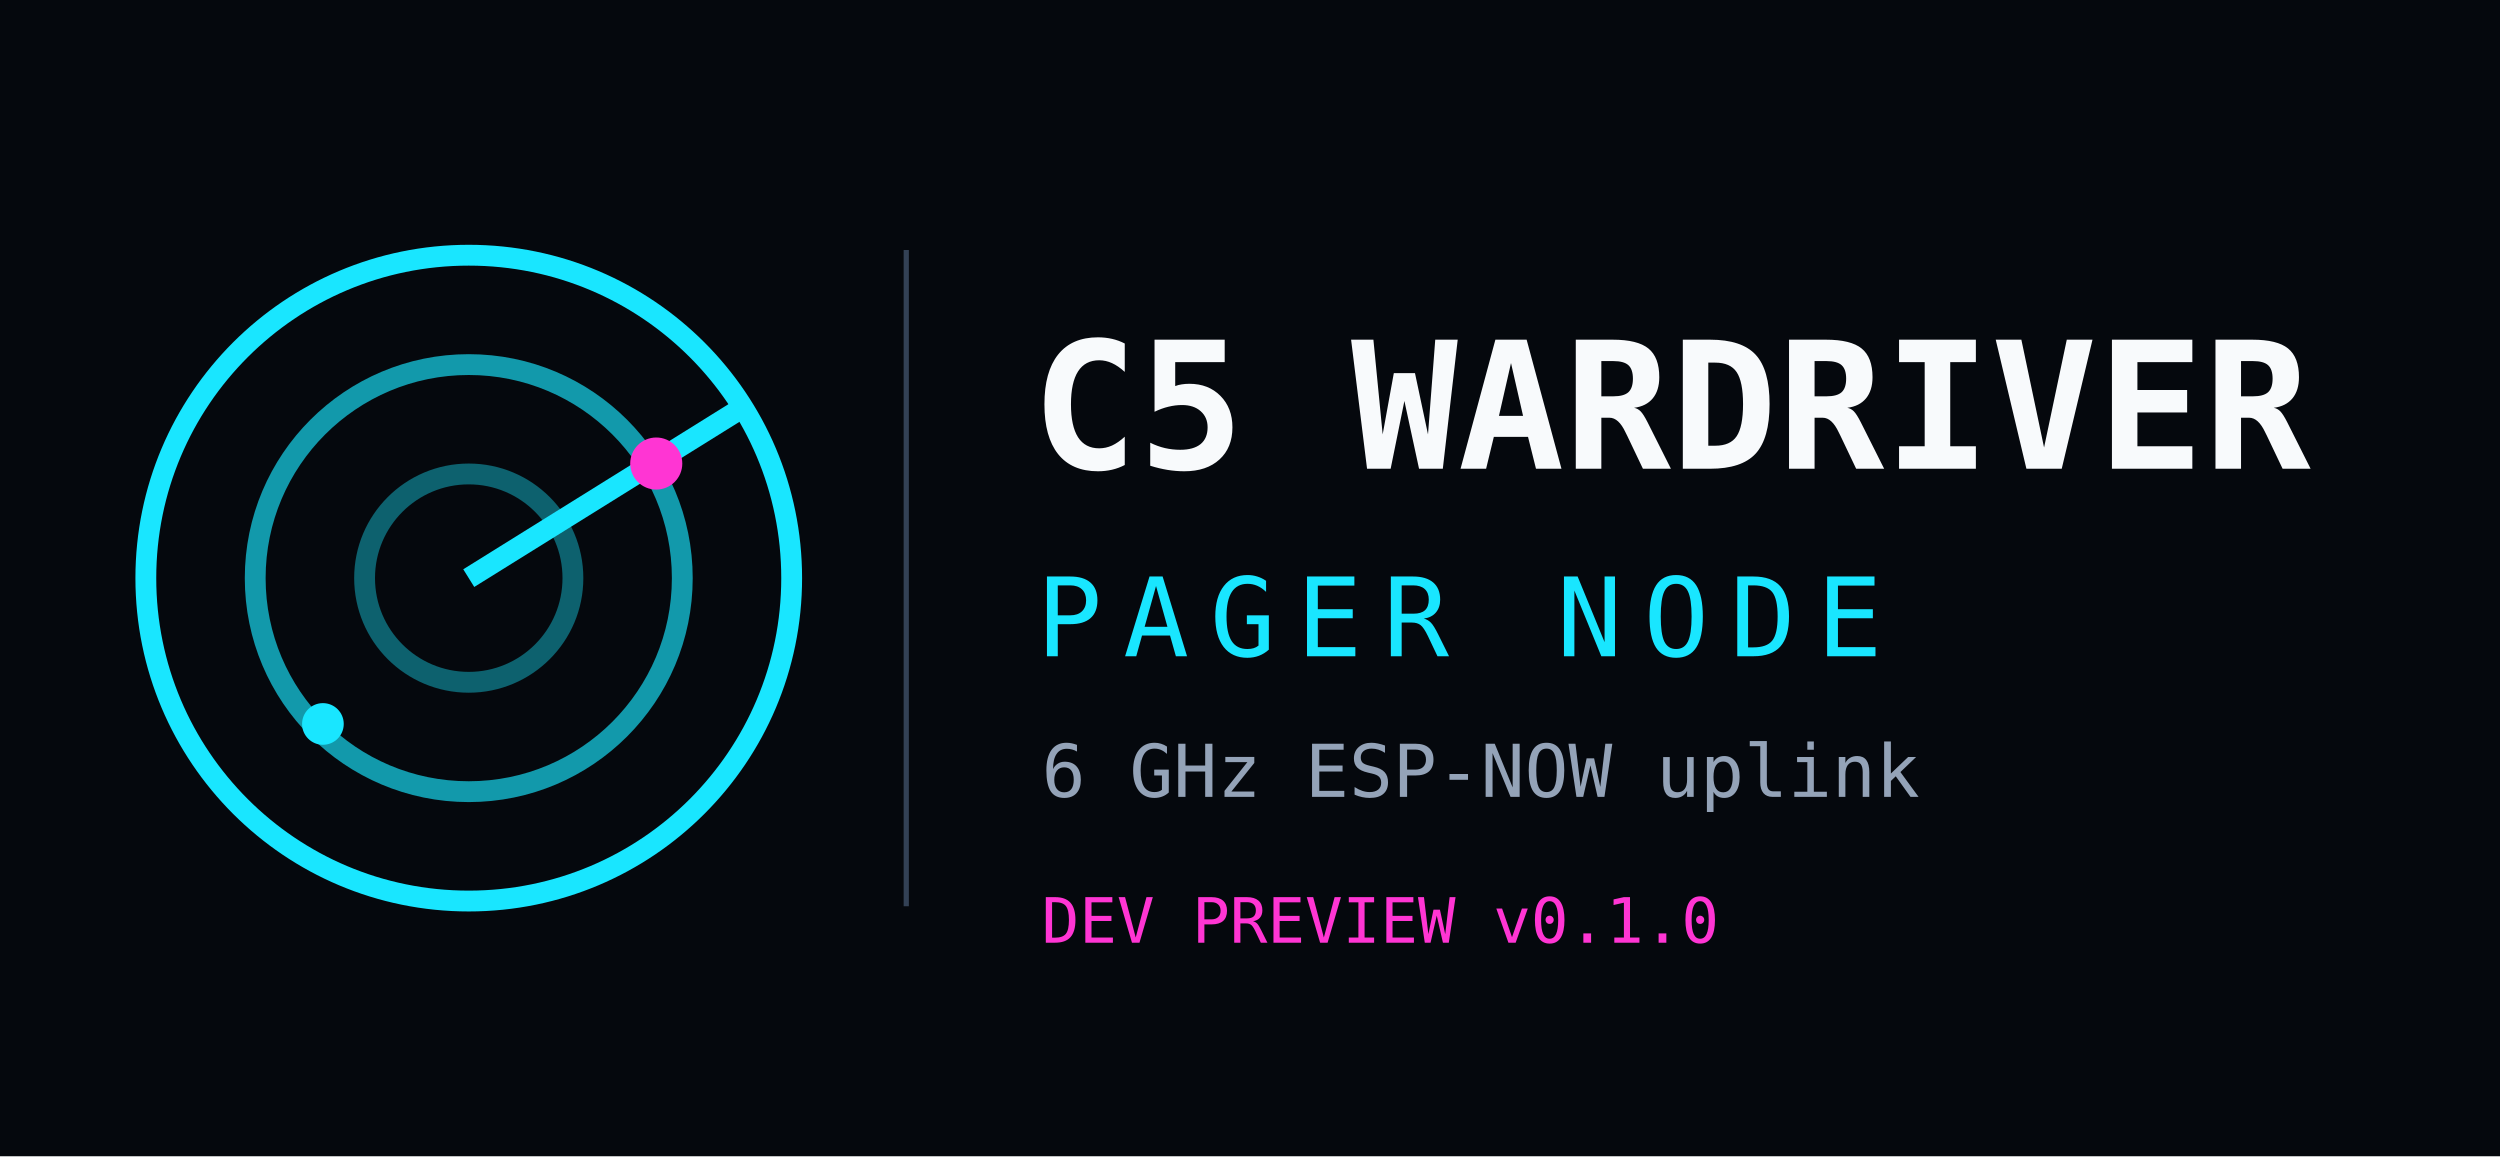
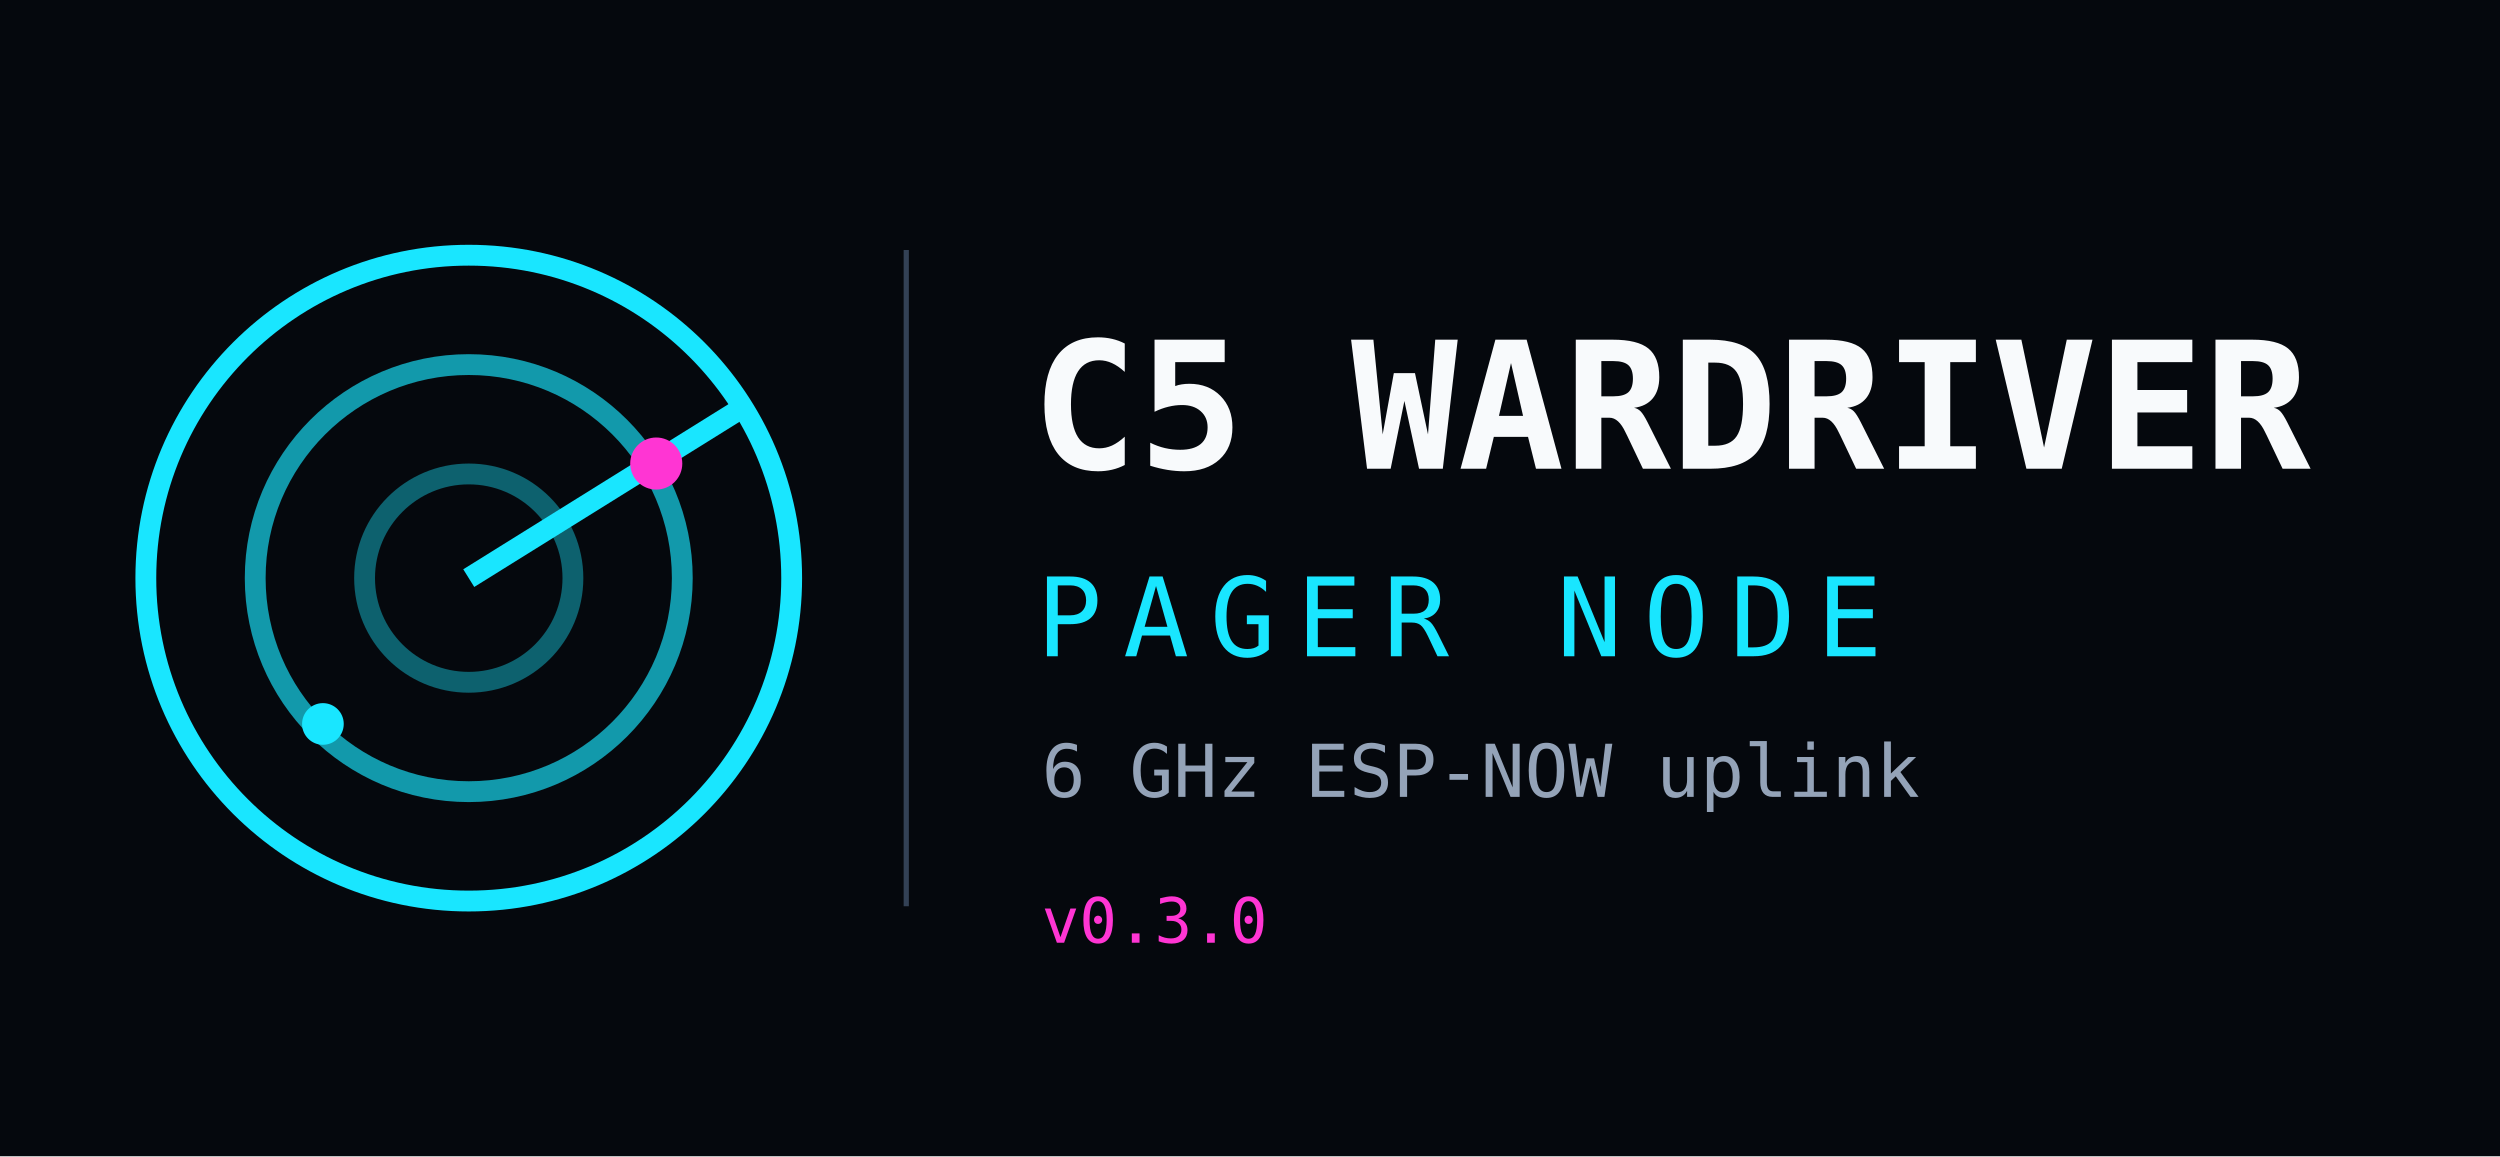
<svg xmlns="http://www.w3.org/2000/svg" width="480" height="222" viewBox="0 0 480 222">
  <rect width="480" height="222" fill="#05080d" />
  <g fill="none" stroke="#19e6ff" stroke-width="4">
    <circle cx="90" cy="111" r="62" />
    <circle cx="90" cy="111" r="41" opacity=".65" />
    <circle cx="90" cy="111" r="20" opacity=".4" />
    <path d="M90 111L143 78" />
    <circle cx="126" cy="89" r="5" fill="#ff35d3" stroke="none" />
    <circle cx="62" cy="139" r="4" fill="#19e6ff" stroke="none" />
  </g>
  <path d="M174 48v126" stroke="#334155" />
  <text x="198" y="90" fill="#f8fafc" font-family="monospace" font-weight="700" font-size="34">C5 WARDRIVER</text>
  <text x="199" y="126" fill="#19e6ff" font-family="monospace" font-size="21" letter-spacing="4">PAGER NODE</text>
  <text x="200" y="153" fill="#94a3b8" font-family="monospace" font-size="14">6 GHz ESP-NOW uplink</text>
-   <text x="200" y="181" fill="#ff35d3" font-family="monospace" font-size="12">DEV PREVIEW v0.1.0</text>
+   <text x="200" y="181" fill="#ff35d3" font-family="monospace" font-size="12">v0.3.0</text>
</svg>
